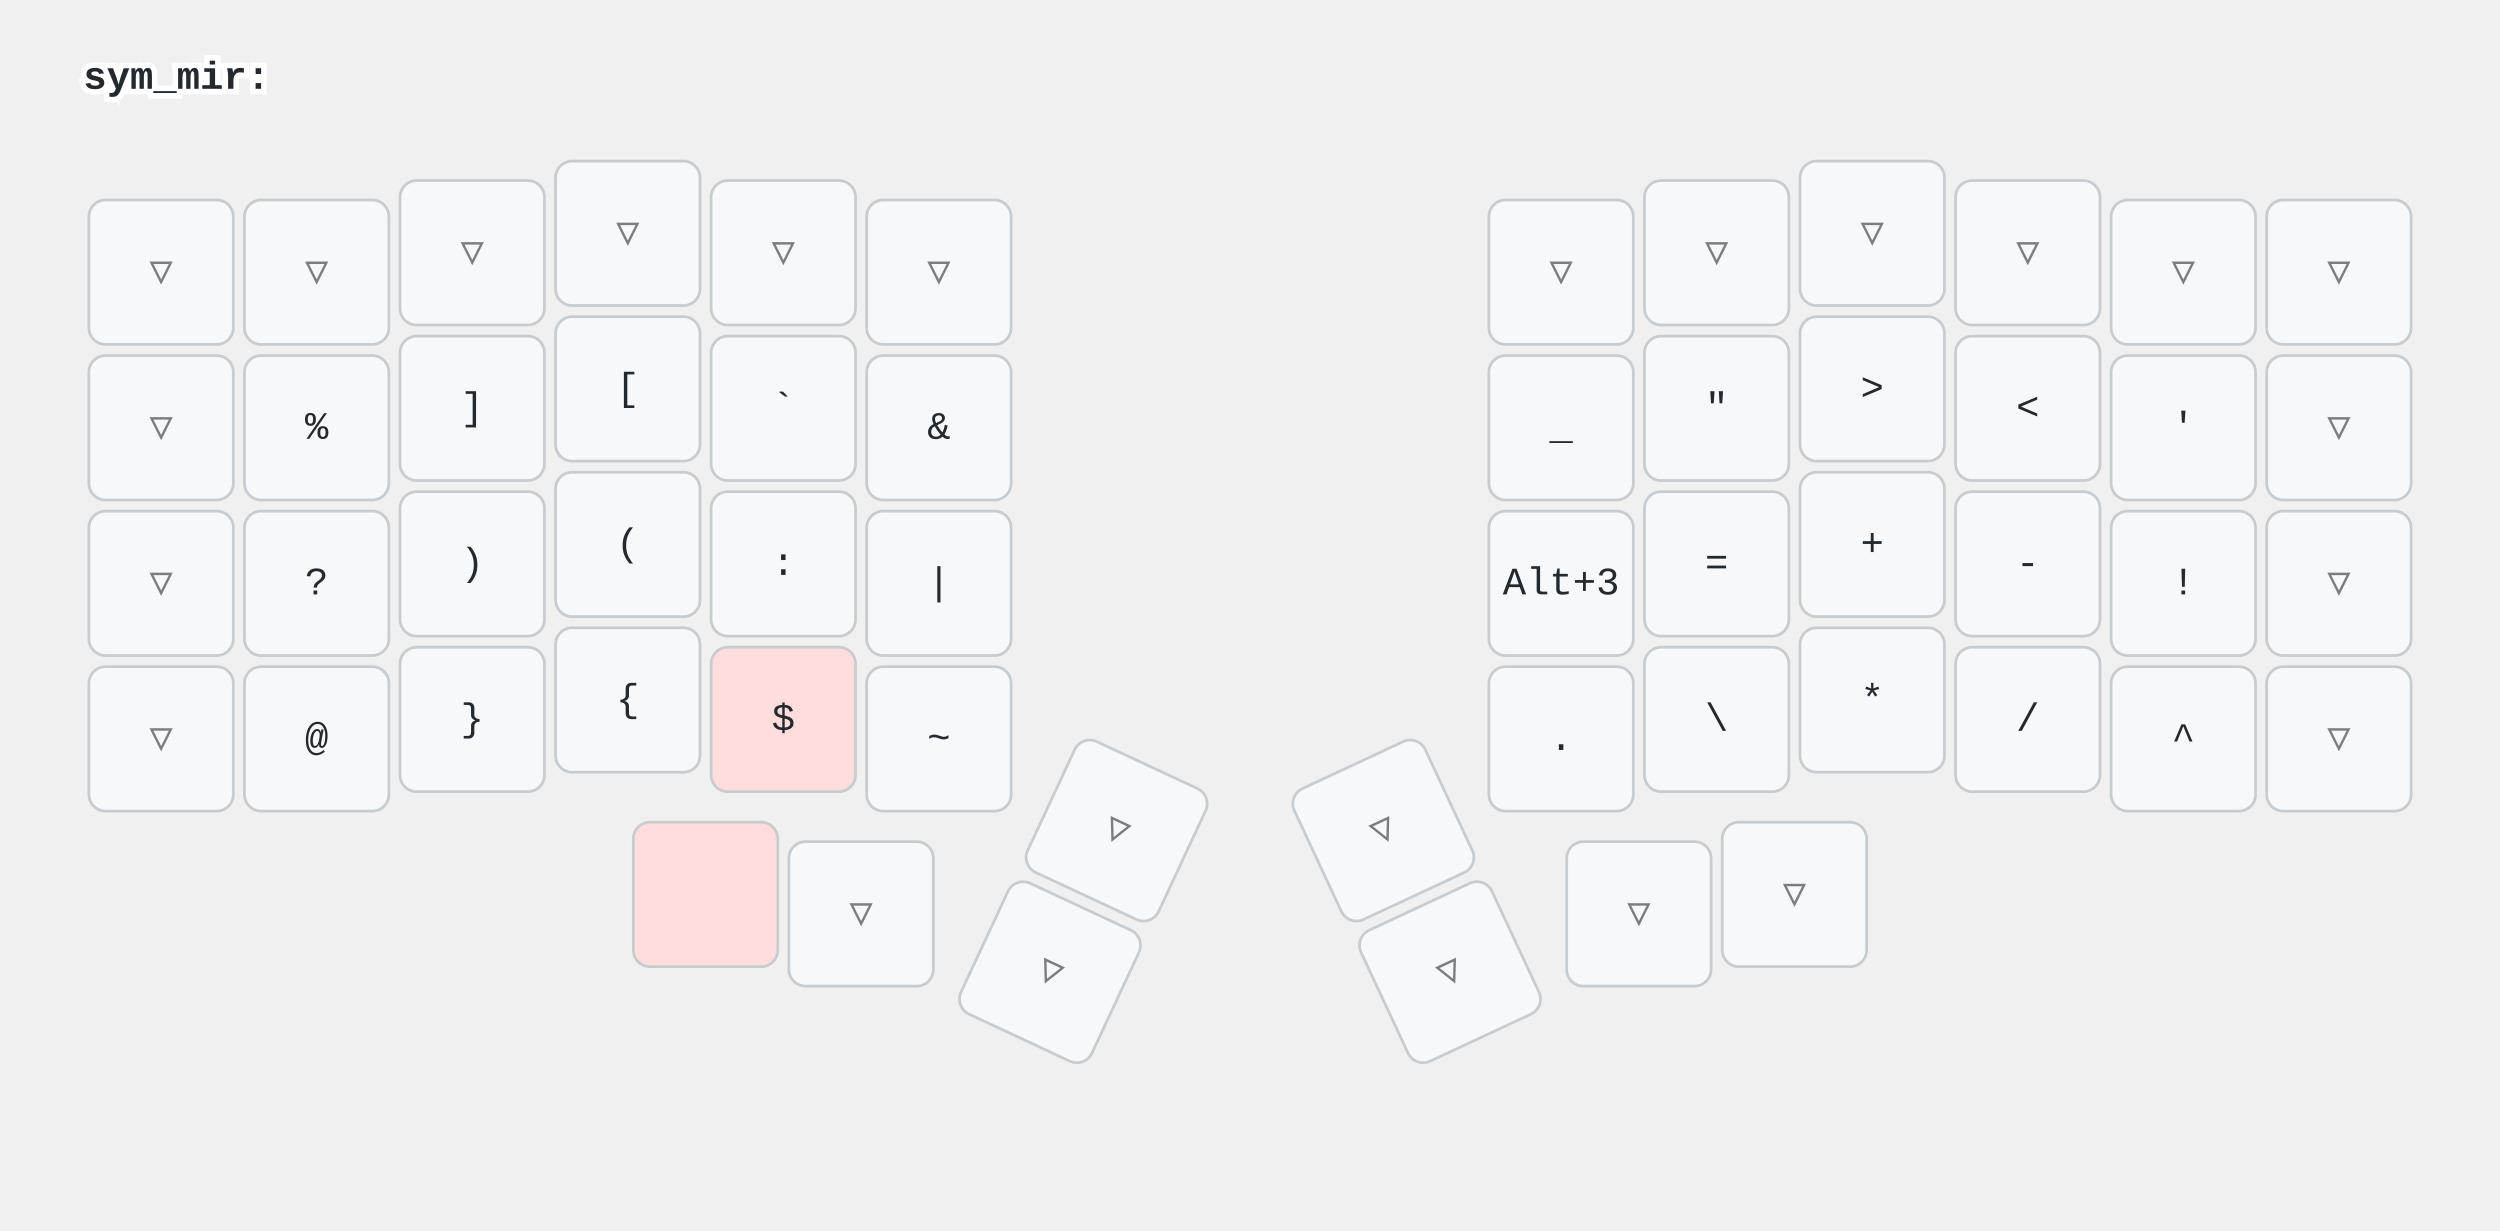
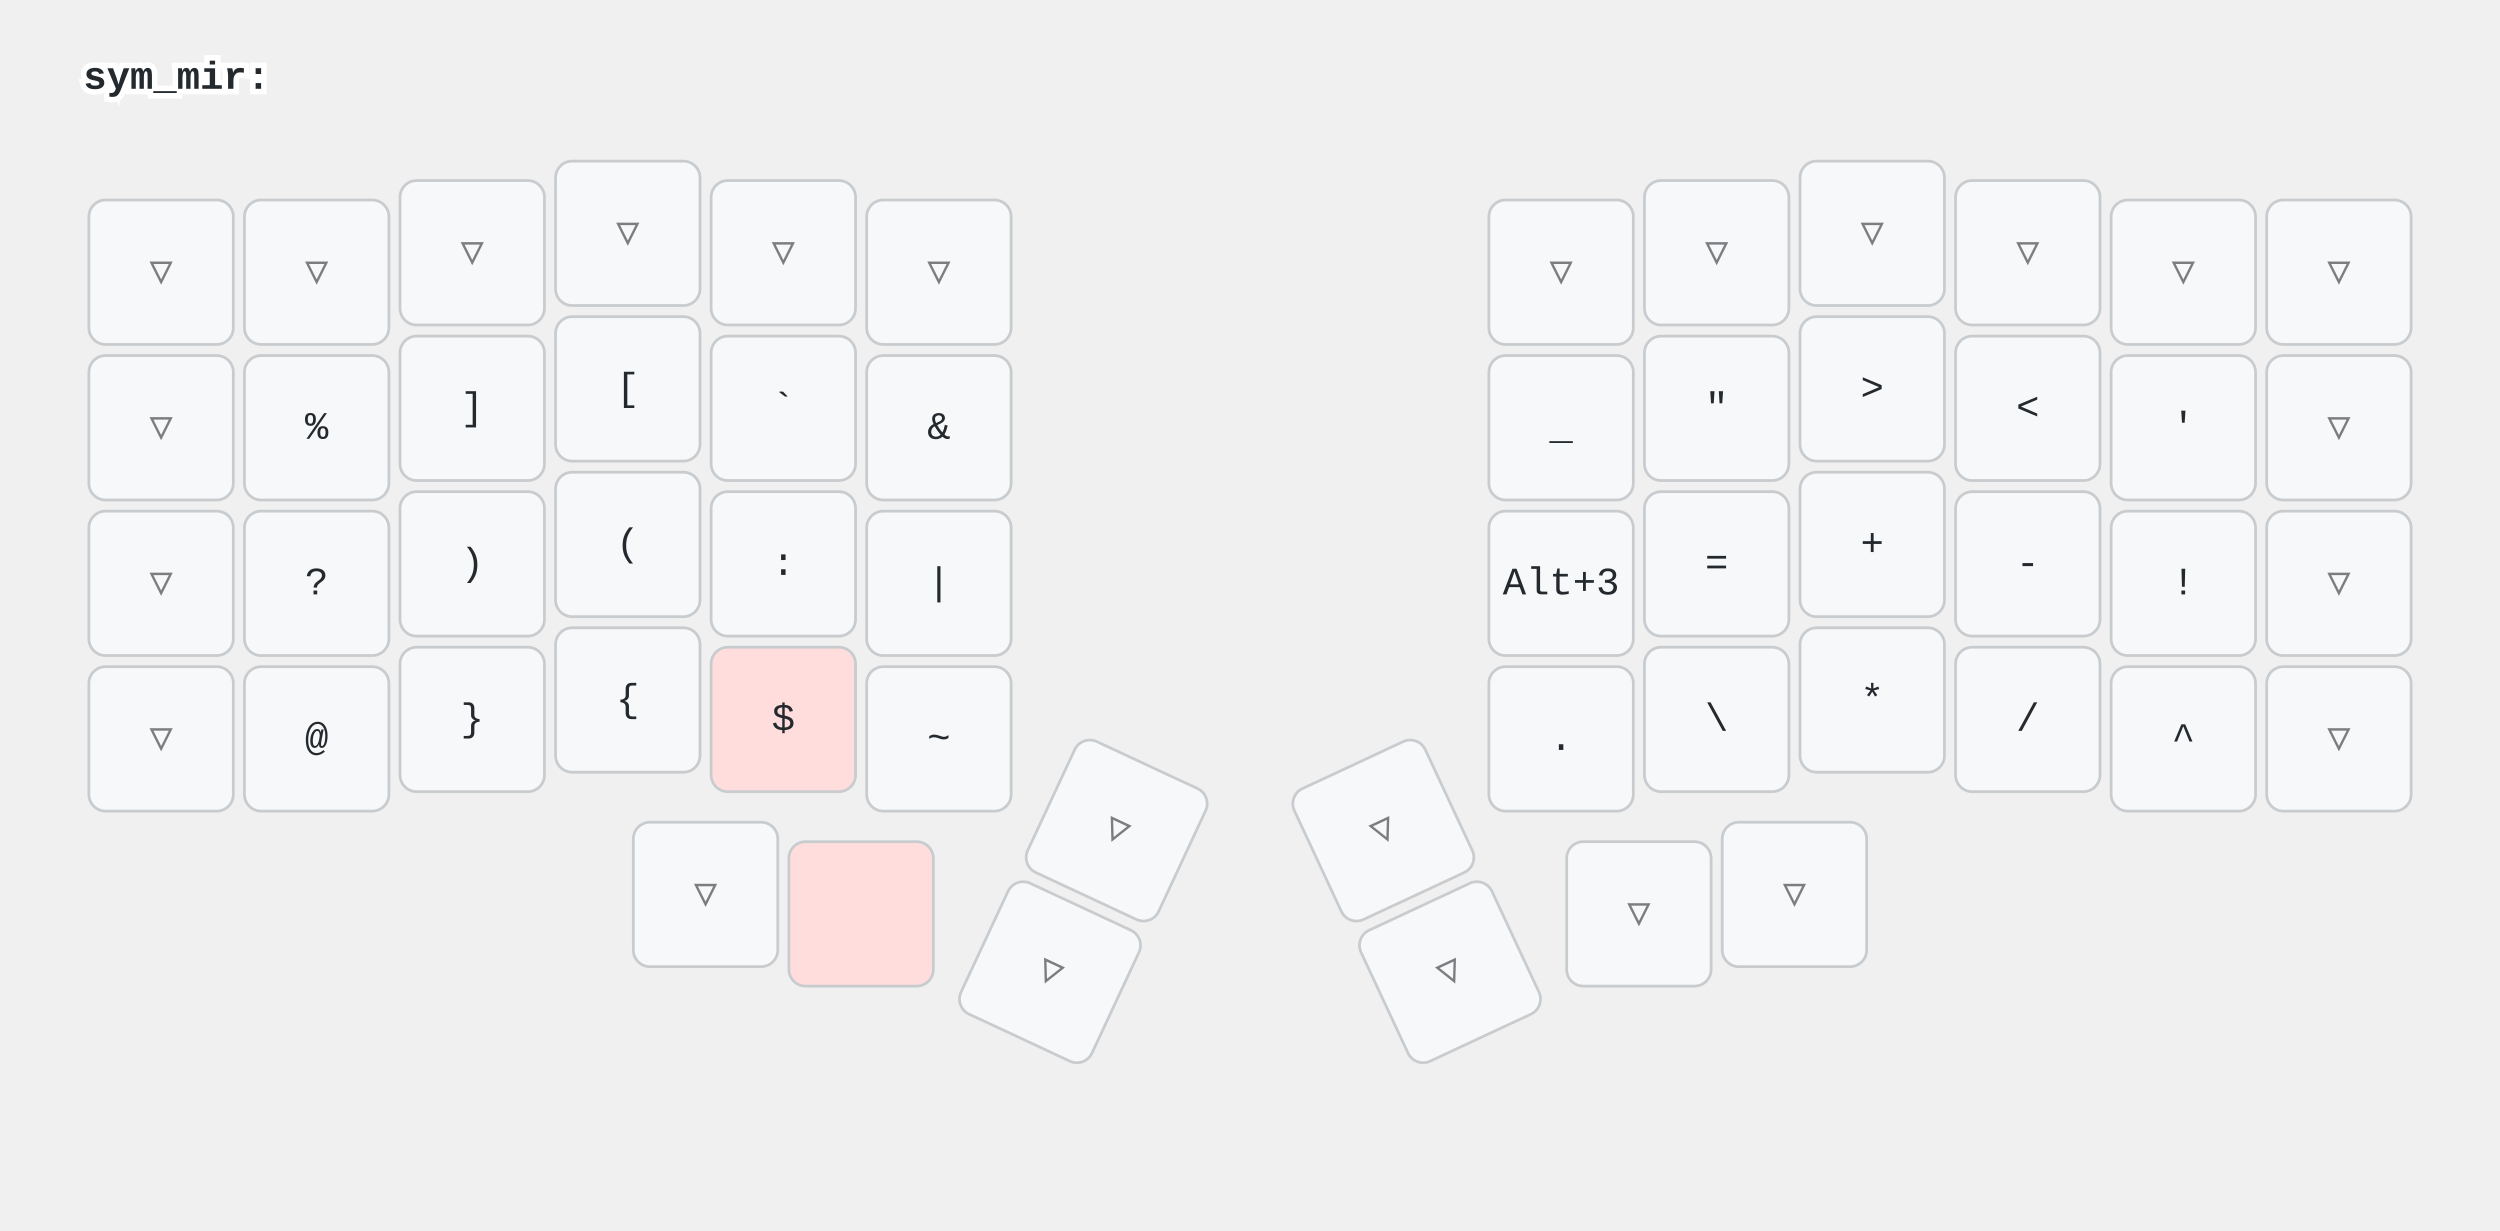
<svg xmlns="http://www.w3.org/2000/svg" width="900" height="443" viewBox="0 0 900 443" class="keymap">
  <style>/* inherit to force styles through use tags */
svg path {
    fill: inherit;
}

/* font and background color specifications */
svg.keymap {
    font-family: SFMono-Regular,Consolas,Liberation Mono,Menlo,monospace;
    font-size: 14px;
    font-kerning: normal;
    text-rendering: optimizeLegibility;
    fill: #24292e;
}

/* default key styling */
rect.key {
    fill: #f6f8fa;
}

rect.key, rect.combo {
    stroke: #c9cccf;
    stroke-width: 1;
}

/* default key side styling, only used is draw_key_sides is set */
rect.side {
    filter: brightness(90%);
}

/* color accent for combo boxes */
rect.combo, rect.combo-separate {
    fill: #cdf;
}

/* color accent for held keys */
rect.held, rect.combo.held {
    fill: #fdd;
}

/* color accent for ghost (optional) keys */
rect.ghost, rect.combo.ghost {
    stroke-dasharray: 4, 4;
    stroke-width: 2;
}

text {
    text-anchor: middle;
    dominant-baseline: middle;
}

/* styling for layer labels */
text.label {
    font-weight: bold;
    text-anchor: start;
    stroke: white;
    stroke-width: 4;
    paint-order: stroke;
}

/* styling for optional footer */
text.footer {
    text-anchor: end;
    dominant-baseline: auto;
    stroke: white;
    stroke-width: 4;
    paint-order: stroke;
}

/* styling for combo tap, and key non-tap label text */
text.combo, text.hold, text.shifted, text.left, text.right, text.tl, text.tr, text.bl, text.br {
    font-size: 11px;
}

text.hold, text.bl, text.br {
    text-anchor: middle;
    dominant-baseline: auto;
}

text.shifted, text.tl, text.tr {
    text-anchor: middle;
    dominant-baseline: hanging;
}

text.left, text.tl, text.bl {
    text-anchor: start;
}

text.right, text.tr, text.br {
    text-anchor: end;
}

text.layer-activator {
    text-decoration: underline;
}

/* styling for hold/shifted label text in combo box */
text.combo.hold, text.combo.shifted, text.combo.left, text.combo.right {
    font-size: 8px;
}

/* lighter symbol for transparent keys */
text.trans {
    fill: #7b7e81;
}

/* styling for combo dendrons */
path.combo {
    stroke-width: 1;
    stroke: gray;
    fill: none;
}

/* Start Tabler Icons Cleanup */
/* cannot use height/width with glyphs */
.icon-tabler &gt; path {
    fill: inherit;
    stroke: inherit;
    stroke-width: 2;
}
/* hide tabler's default box */
.icon-tabler &gt; path[stroke="none"][fill="none"] {
    visibility: hidden;
}
/* End Tabler Icons Cleanup */
</style>
  <g transform="translate(30, 0)" class="layer-sym_mir">
    <text x="0" y="28" class="label" id="sym_mir">sym_mir:</text>
    <g transform="translate(0, 56)">
      <g transform="translate(28, 42)" class="key trans keypos-0">
        <rect rx="6" ry="6" x="-26" y="-26" width="52" height="52" class="key trans" />
        <text x="0" y="0" class="key trans tap">▽</text>
      </g>
      <g transform="translate(84, 42)" class="key trans keypos-1">
        <rect rx="6" ry="6" x="-26" y="-26" width="52" height="52" class="key trans" />
        <text x="0" y="0" class="key trans tap">▽</text>
      </g>
      <g transform="translate(140, 35)" class="key trans keypos-2">
        <rect rx="6" ry="6" x="-26" y="-26" width="52" height="52" class="key trans" />
        <text x="0" y="0" class="key trans tap">▽</text>
      </g>
      <g transform="translate(196, 28)" class="key trans keypos-3">
        <rect rx="6" ry="6" x="-26" y="-26" width="52" height="52" class="key trans" />
        <text x="0" y="0" class="key trans tap">▽</text>
      </g>
      <g transform="translate(252, 35)" class="key trans keypos-4">
        <rect rx="6" ry="6" x="-26" y="-26" width="52" height="52" class="key trans" />
        <text x="0" y="0" class="key trans tap">▽</text>
      </g>
      <g transform="translate(308, 42)" class="key trans keypos-5">
        <rect rx="6" ry="6" x="-26" y="-26" width="52" height="52" class="key trans" />
        <text x="0" y="0" class="key trans tap">▽</text>
      </g>
      <g transform="translate(532, 42)" class="key trans keypos-6">
        <rect rx="6" ry="6" x="-26" y="-26" width="52" height="52" class="key trans" />
        <text x="0" y="0" class="key trans tap">▽</text>
      </g>
      <g transform="translate(588, 35)" class="key trans keypos-7">
        <rect rx="6" ry="6" x="-26" y="-26" width="52" height="52" class="key trans" />
        <text x="0" y="0" class="key trans tap">▽</text>
      </g>
      <g transform="translate(644, 28)" class="key trans keypos-8">
        <rect rx="6" ry="6" x="-26" y="-26" width="52" height="52" class="key trans" />
        <text x="0" y="0" class="key trans tap">▽</text>
      </g>
      <g transform="translate(700, 35)" class="key trans keypos-9">
        <rect rx="6" ry="6" x="-26" y="-26" width="52" height="52" class="key trans" />
        <text x="0" y="0" class="key trans tap">▽</text>
      </g>
      <g transform="translate(756, 42)" class="key trans keypos-10">
        <rect rx="6" ry="6" x="-26" y="-26" width="52" height="52" class="key trans" />
        <text x="0" y="0" class="key trans tap">▽</text>
      </g>
      <g transform="translate(812, 42)" class="key trans keypos-11">
        <rect rx="6" ry="6" x="-26" y="-26" width="52" height="52" class="key trans" />
        <text x="0" y="0" class="key trans tap">▽</text>
      </g>
      <g transform="translate(28, 98)" class="key trans keypos-12">
        <rect rx="6" ry="6" x="-26" y="-26" width="52" height="52" class="key trans" />
        <text x="0" y="0" class="key trans tap">▽</text>
      </g>
      <g transform="translate(84, 98)" class="key keypos-13">
        <rect rx="6" ry="6" x="-26" y="-26" width="52" height="52" class="key" />
        <text x="0" y="0" class="key tap">%</text>
      </g>
      <g transform="translate(140, 91)" class="key keypos-14">
        <rect rx="6" ry="6" x="-26" y="-26" width="52" height="52" class="key" />
        <text x="0" y="0" class="key tap">]</text>
      </g>
      <g transform="translate(196, 84)" class="key keypos-15">
        <rect rx="6" ry="6" x="-26" y="-26" width="52" height="52" class="key" />
        <text x="0" y="0" class="key tap">[</text>
      </g>
      <g transform="translate(252, 91)" class="key keypos-16">
        <rect rx="6" ry="6" x="-26" y="-26" width="52" height="52" class="key" />
        <text x="0" y="0" class="key tap">`</text>
      </g>
      <g transform="translate(308, 98)" class="key keypos-17">
        <rect rx="6" ry="6" x="-26" y="-26" width="52" height="52" class="key" />
        <text x="0" y="0" class="key tap">&amp;</text>
      </g>
      <g transform="translate(532, 98)" class="key keypos-18">
        <rect rx="6" ry="6" x="-26" y="-26" width="52" height="52" class="key" />
        <text x="0" y="0" class="key tap">_</text>
      </g>
      <g transform="translate(588, 91)" class="key keypos-19">
        <rect rx="6" ry="6" x="-26" y="-26" width="52" height="52" class="key" />
        <text x="0" y="0" class="key tap">"</text>
      </g>
      <g transform="translate(644, 84)" class="key keypos-20">
        <rect rx="6" ry="6" x="-26" y="-26" width="52" height="52" class="key" />
        <text x="0" y="0" class="key tap">&gt;</text>
      </g>
      <g transform="translate(700, 91)" class="key keypos-21">
        <rect rx="6" ry="6" x="-26" y="-26" width="52" height="52" class="key" />
        <text x="0" y="0" class="key tap">&lt;</text>
      </g>
      <g transform="translate(756, 98)" class="key keypos-22">
        <rect rx="6" ry="6" x="-26" y="-26" width="52" height="52" class="key" />
        <text x="0" y="0" class="key tap">'</text>
      </g>
      <g transform="translate(812, 98)" class="key trans keypos-23">
        <rect rx="6" ry="6" x="-26" y="-26" width="52" height="52" class="key trans" />
        <text x="0" y="0" class="key trans tap">▽</text>
      </g>
      <g transform="translate(28, 154)" class="key trans keypos-24">
        <rect rx="6" ry="6" x="-26" y="-26" width="52" height="52" class="key trans" />
        <text x="0" y="0" class="key trans tap">▽</text>
      </g>
      <g transform="translate(84, 154)" class="key keypos-25">
        <rect rx="6" ry="6" x="-26" y="-26" width="52" height="52" class="key" />
        <text x="0" y="0" class="key tap">?</text>
      </g>
      <g transform="translate(140, 147)" class="key keypos-26">
        <rect rx="6" ry="6" x="-26" y="-26" width="52" height="52" class="key" />
        <text x="0" y="0" class="key tap">)</text>
      </g>
      <g transform="translate(196, 140)" class="key keypos-27">
        <rect rx="6" ry="6" x="-26" y="-26" width="52" height="52" class="key" />
        <text x="0" y="0" class="key tap">(</text>
      </g>
      <g transform="translate(252, 147)" class="key keypos-28">
        <rect rx="6" ry="6" x="-26" y="-26" width="52" height="52" class="key" />
        <text x="0" y="0" class="key tap">:</text>
      </g>
      <g transform="translate(308, 154)" class="key keypos-29">
        <rect rx="6" ry="6" x="-26" y="-26" width="52" height="52" class="key" />
        <text x="0" y="0" class="key tap">|</text>
      </g>
      <g transform="translate(532, 154)" class="key keypos-30">
        <rect rx="6" ry="6" x="-26" y="-26" width="52" height="52" class="key" />
        <text x="0" y="0" class="key tap">Alt+3</text>
      </g>
      <g transform="translate(588, 147)" class="key keypos-31">
        <rect rx="6" ry="6" x="-26" y="-26" width="52" height="52" class="key" />
        <text x="0" y="0" class="key tap">=</text>
      </g>
      <g transform="translate(644, 140)" class="key keypos-32">
        <rect rx="6" ry="6" x="-26" y="-26" width="52" height="52" class="key" />
        <text x="0" y="0" class="key tap">+</text>
      </g>
      <g transform="translate(700, 147)" class="key keypos-33">
        <rect rx="6" ry="6" x="-26" y="-26" width="52" height="52" class="key" />
        <text x="0" y="0" class="key tap">-</text>
      </g>
      <g transform="translate(756, 154)" class="key keypos-34">
        <rect rx="6" ry="6" x="-26" y="-26" width="52" height="52" class="key" />
        <text x="0" y="0" class="key tap">!</text>
      </g>
      <g transform="translate(812, 154)" class="key trans keypos-35">
        <rect rx="6" ry="6" x="-26" y="-26" width="52" height="52" class="key trans" />
        <text x="0" y="0" class="key trans tap">▽</text>
      </g>
      <g transform="translate(28, 210)" class="key trans keypos-36">
        <rect rx="6" ry="6" x="-26" y="-26" width="52" height="52" class="key trans" />
        <text x="0" y="0" class="key trans tap">▽</text>
      </g>
      <g transform="translate(84, 210)" class="key keypos-37">
        <rect rx="6" ry="6" x="-26" y="-26" width="52" height="52" class="key" />
        <text x="0" y="0" class="key tap">@</text>
      </g>
      <g transform="translate(140, 203)" class="key keypos-38">
        <rect rx="6" ry="6" x="-26" y="-26" width="52" height="52" class="key" />
        <text x="0" y="0" class="key tap">}</text>
      </g>
      <g transform="translate(196, 196)" class="key keypos-39">
        <rect rx="6" ry="6" x="-26" y="-26" width="52" height="52" class="key" />
        <text x="0" y="0" class="key tap">{</text>
      </g>
      <g transform="translate(252, 203)" class="key held keypos-40">
        <rect rx="6" ry="6" x="-26" y="-26" width="52" height="52" class="key held" />
        <text x="0" y="0" class="key held tap">$</text>
      </g>
      <g transform="translate(308, 210)" class="key keypos-41">
        <rect rx="6" ry="6" x="-26" y="-26" width="52" height="52" class="key" />
        <text x="0" y="0" class="key tap">~</text>
      </g>
      <g transform="translate(372, 243) rotate(25.0)" class="key trans keypos-42">
        <rect rx="6" ry="6" x="-26" y="-26" width="52" height="52" class="key trans" />
        <text x="0" y="0" class="key trans tap">▽</text>
      </g>
      <g transform="translate(468, 243) rotate(-25.0)" class="key trans keypos-43">
        <rect rx="6" ry="6" x="-26" y="-26" width="52" height="52" class="key trans" />
        <text x="0" y="0" class="key trans tap">▽</text>
      </g>
      <g transform="translate(532, 210)" class="key keypos-44">
        <rect rx="6" ry="6" x="-26" y="-26" width="52" height="52" class="key" />
        <text x="0" y="0" class="key tap">.</text>
      </g>
      <g transform="translate(588, 203)" class="key keypos-45">
        <rect rx="6" ry="6" x="-26" y="-26" width="52" height="52" class="key" />
        <text x="0" y="0" class="key tap">\</text>
      </g>
      <g transform="translate(644, 196)" class="key keypos-46">
        <rect rx="6" ry="6" x="-26" y="-26" width="52" height="52" class="key" />
        <text x="0" y="0" class="key tap">*</text>
      </g>
      <g transform="translate(700, 203)" class="key keypos-47">
        <rect rx="6" ry="6" x="-26" y="-26" width="52" height="52" class="key" />
        <text x="0" y="0" class="key tap">/</text>
      </g>
      <g transform="translate(756, 210)" class="key keypos-48">
        <rect rx="6" ry="6" x="-26" y="-26" width="52" height="52" class="key" />
        <text x="0" y="0" class="key tap">^</text>
      </g>
      <g transform="translate(812, 210)" class="key trans keypos-49">
        <rect rx="6" ry="6" x="-26" y="-26" width="52" height="52" class="key trans" />
        <text x="0" y="0" class="key trans tap">▽</text>
      </g>
-       <g transform="translate(224, 266)" class="key held keypos-50">
+       <g transform="translate(224, 266)" class="key trans keypos-50">
+         <rect rx="6" ry="6" x="-26" y="-26" width="52" height="52" class="key trans" />
+         <text x="0" y="0" class="key trans tap">▽</text>
+       </g>
+       <g transform="translate(280, 273)" class="key held keypos-51">
        <rect rx="6" ry="6" x="-26" y="-26" width="52" height="52" class="key held" />
-       </g>
-       <g transform="translate(280, 273)" class="key trans keypos-51">
-         <rect rx="6" ry="6" x="-26" y="-26" width="52" height="52" class="key trans" />
-         <text x="0" y="0" class="key trans tap">▽</text>
      </g>
      <g transform="translate(348, 294) rotate(25.0)" class="key trans keypos-52">
        <rect rx="6" ry="6" x="-26" y="-26" width="52" height="52" class="key trans" />
        <text x="0" y="0" class="key trans tap">▽</text>
      </g>
      <g transform="translate(492, 294) rotate(-25.0)" class="key trans keypos-53">
        <rect rx="6" ry="6" x="-26" y="-26" width="52" height="52" class="key trans" />
        <text x="0" y="0" class="key trans tap">▽</text>
      </g>
      <g transform="translate(560, 273)" class="key trans keypos-54">
        <rect rx="6" ry="6" x="-26" y="-26" width="52" height="52" class="key trans" />
        <text x="0" y="0" class="key trans tap">▽</text>
      </g>
      <g transform="translate(616, 266)" class="key trans keypos-55">
        <rect rx="6" ry="6" x="-26" y="-26" width="52" height="52" class="key trans" />
        <text x="0" y="0" class="key trans tap">▽</text>
      </g>
    </g>
  </g>
</svg>
